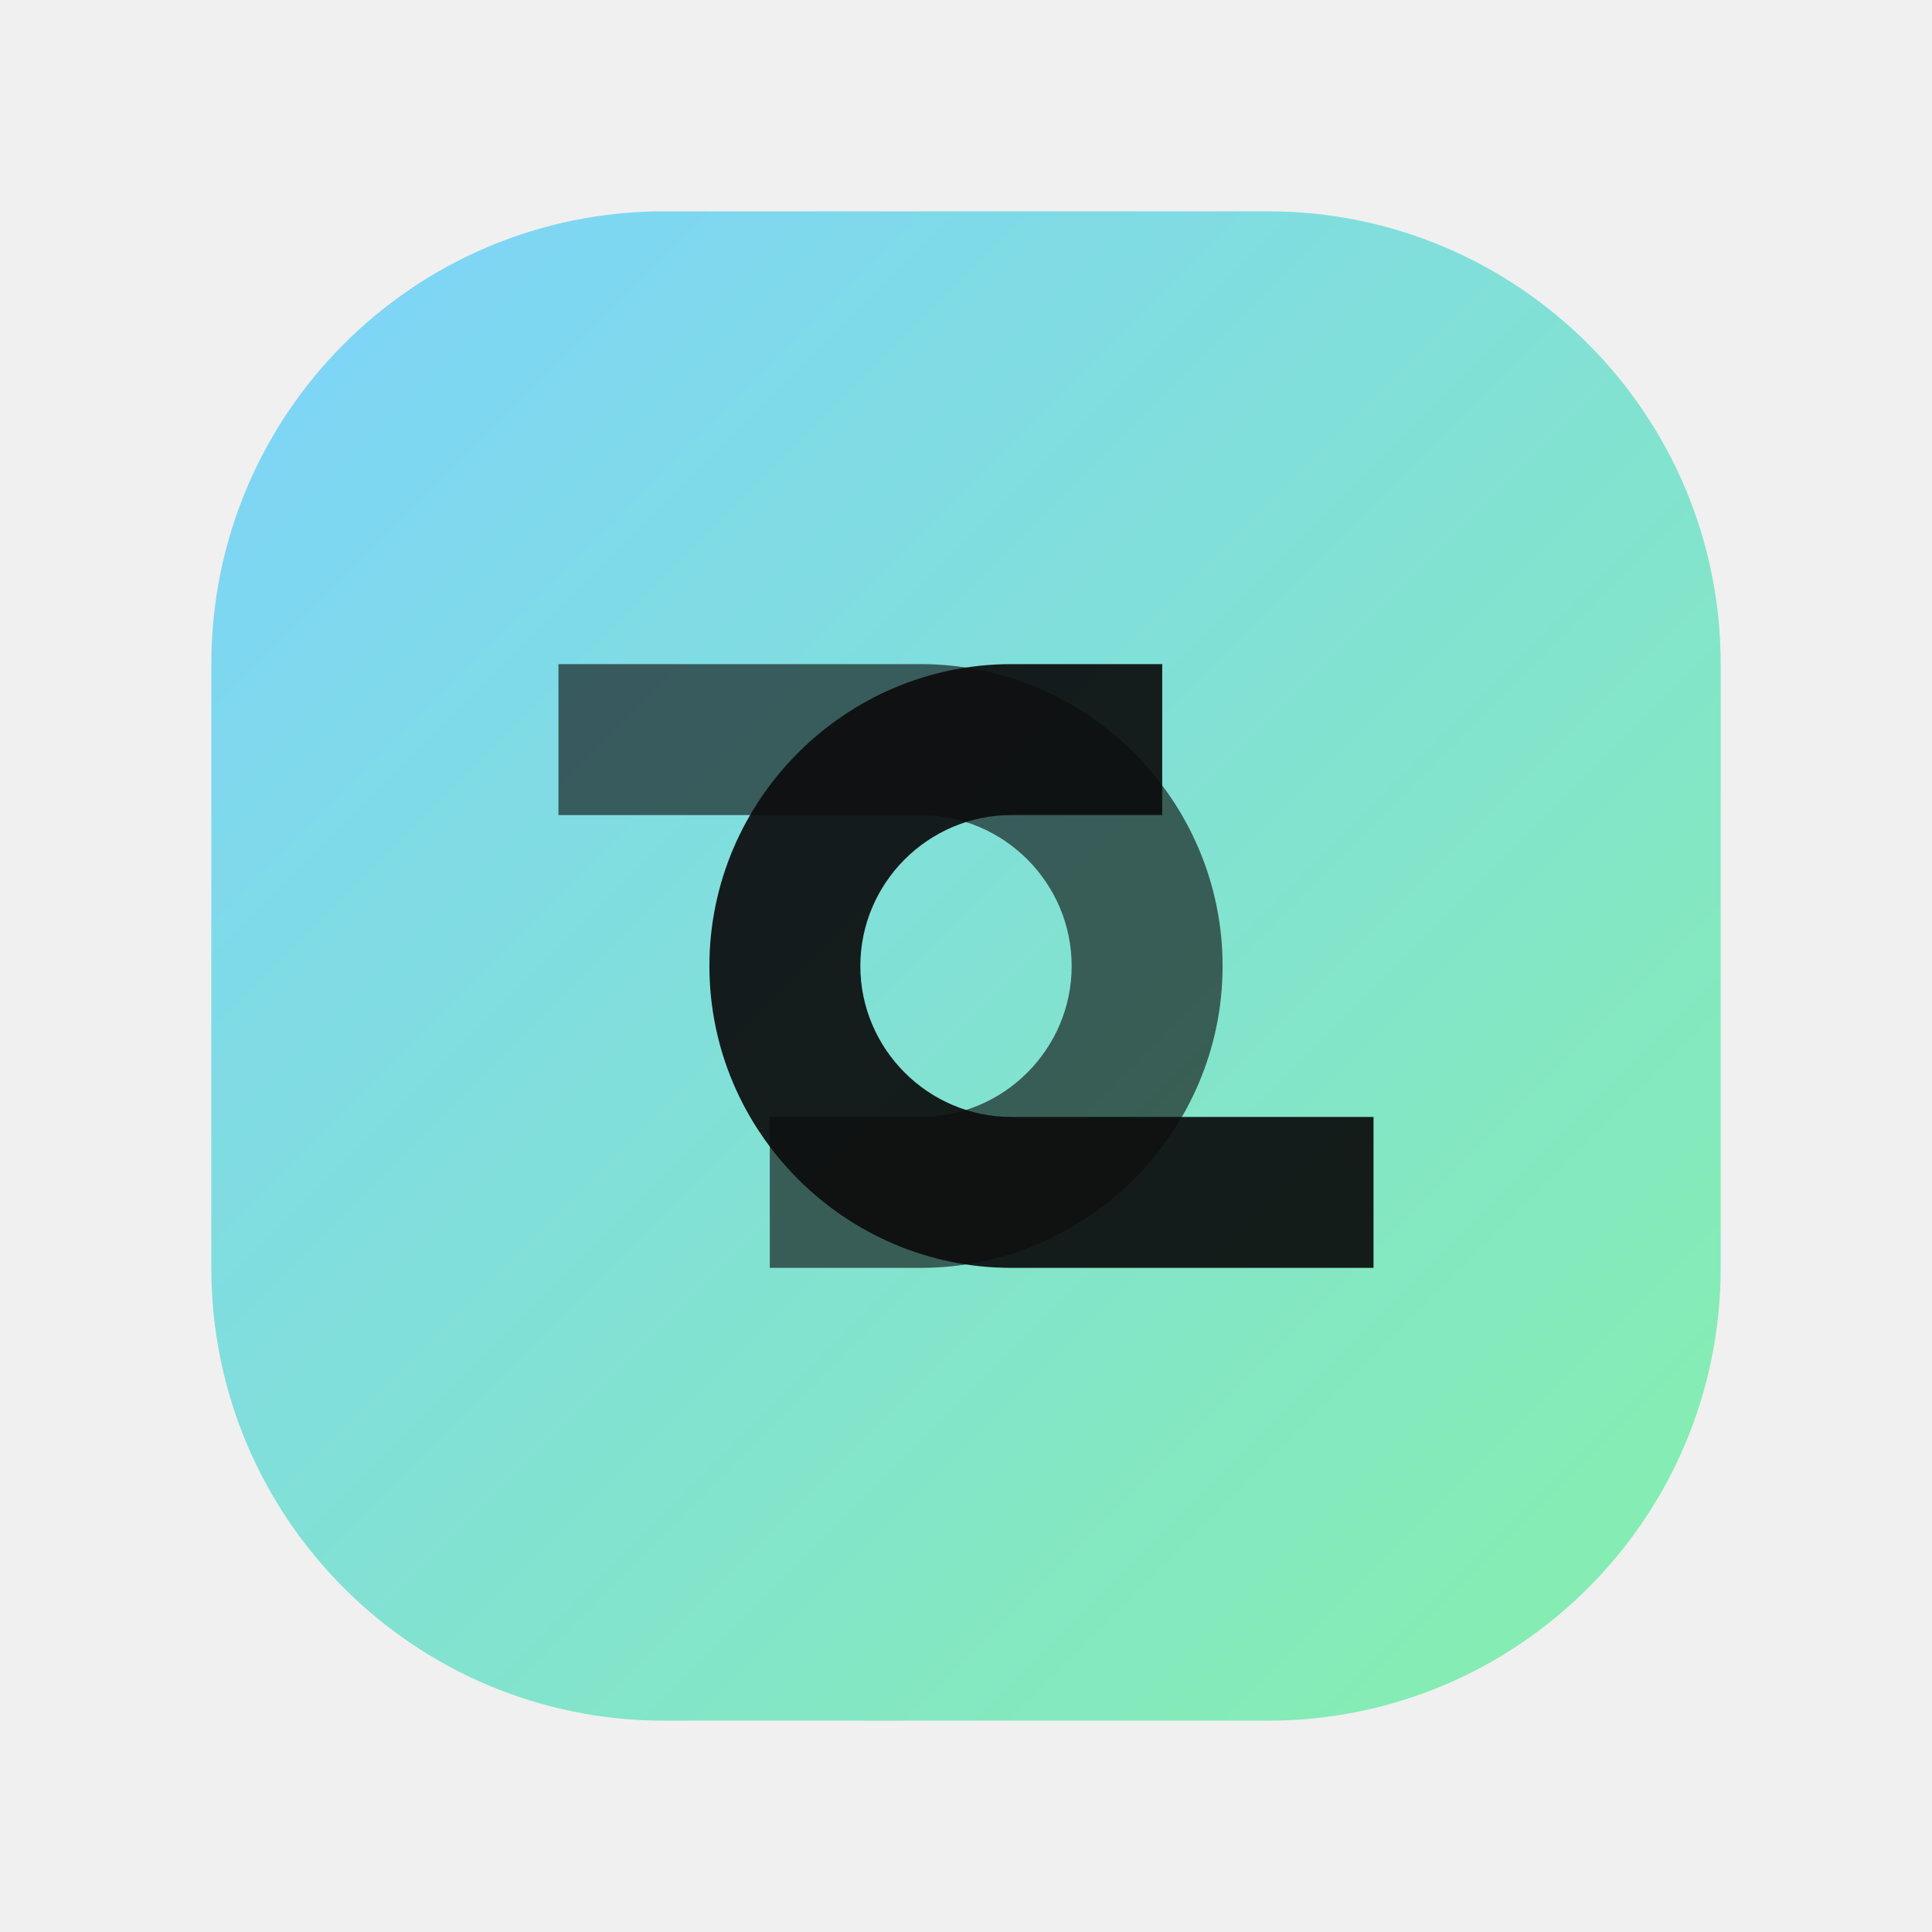
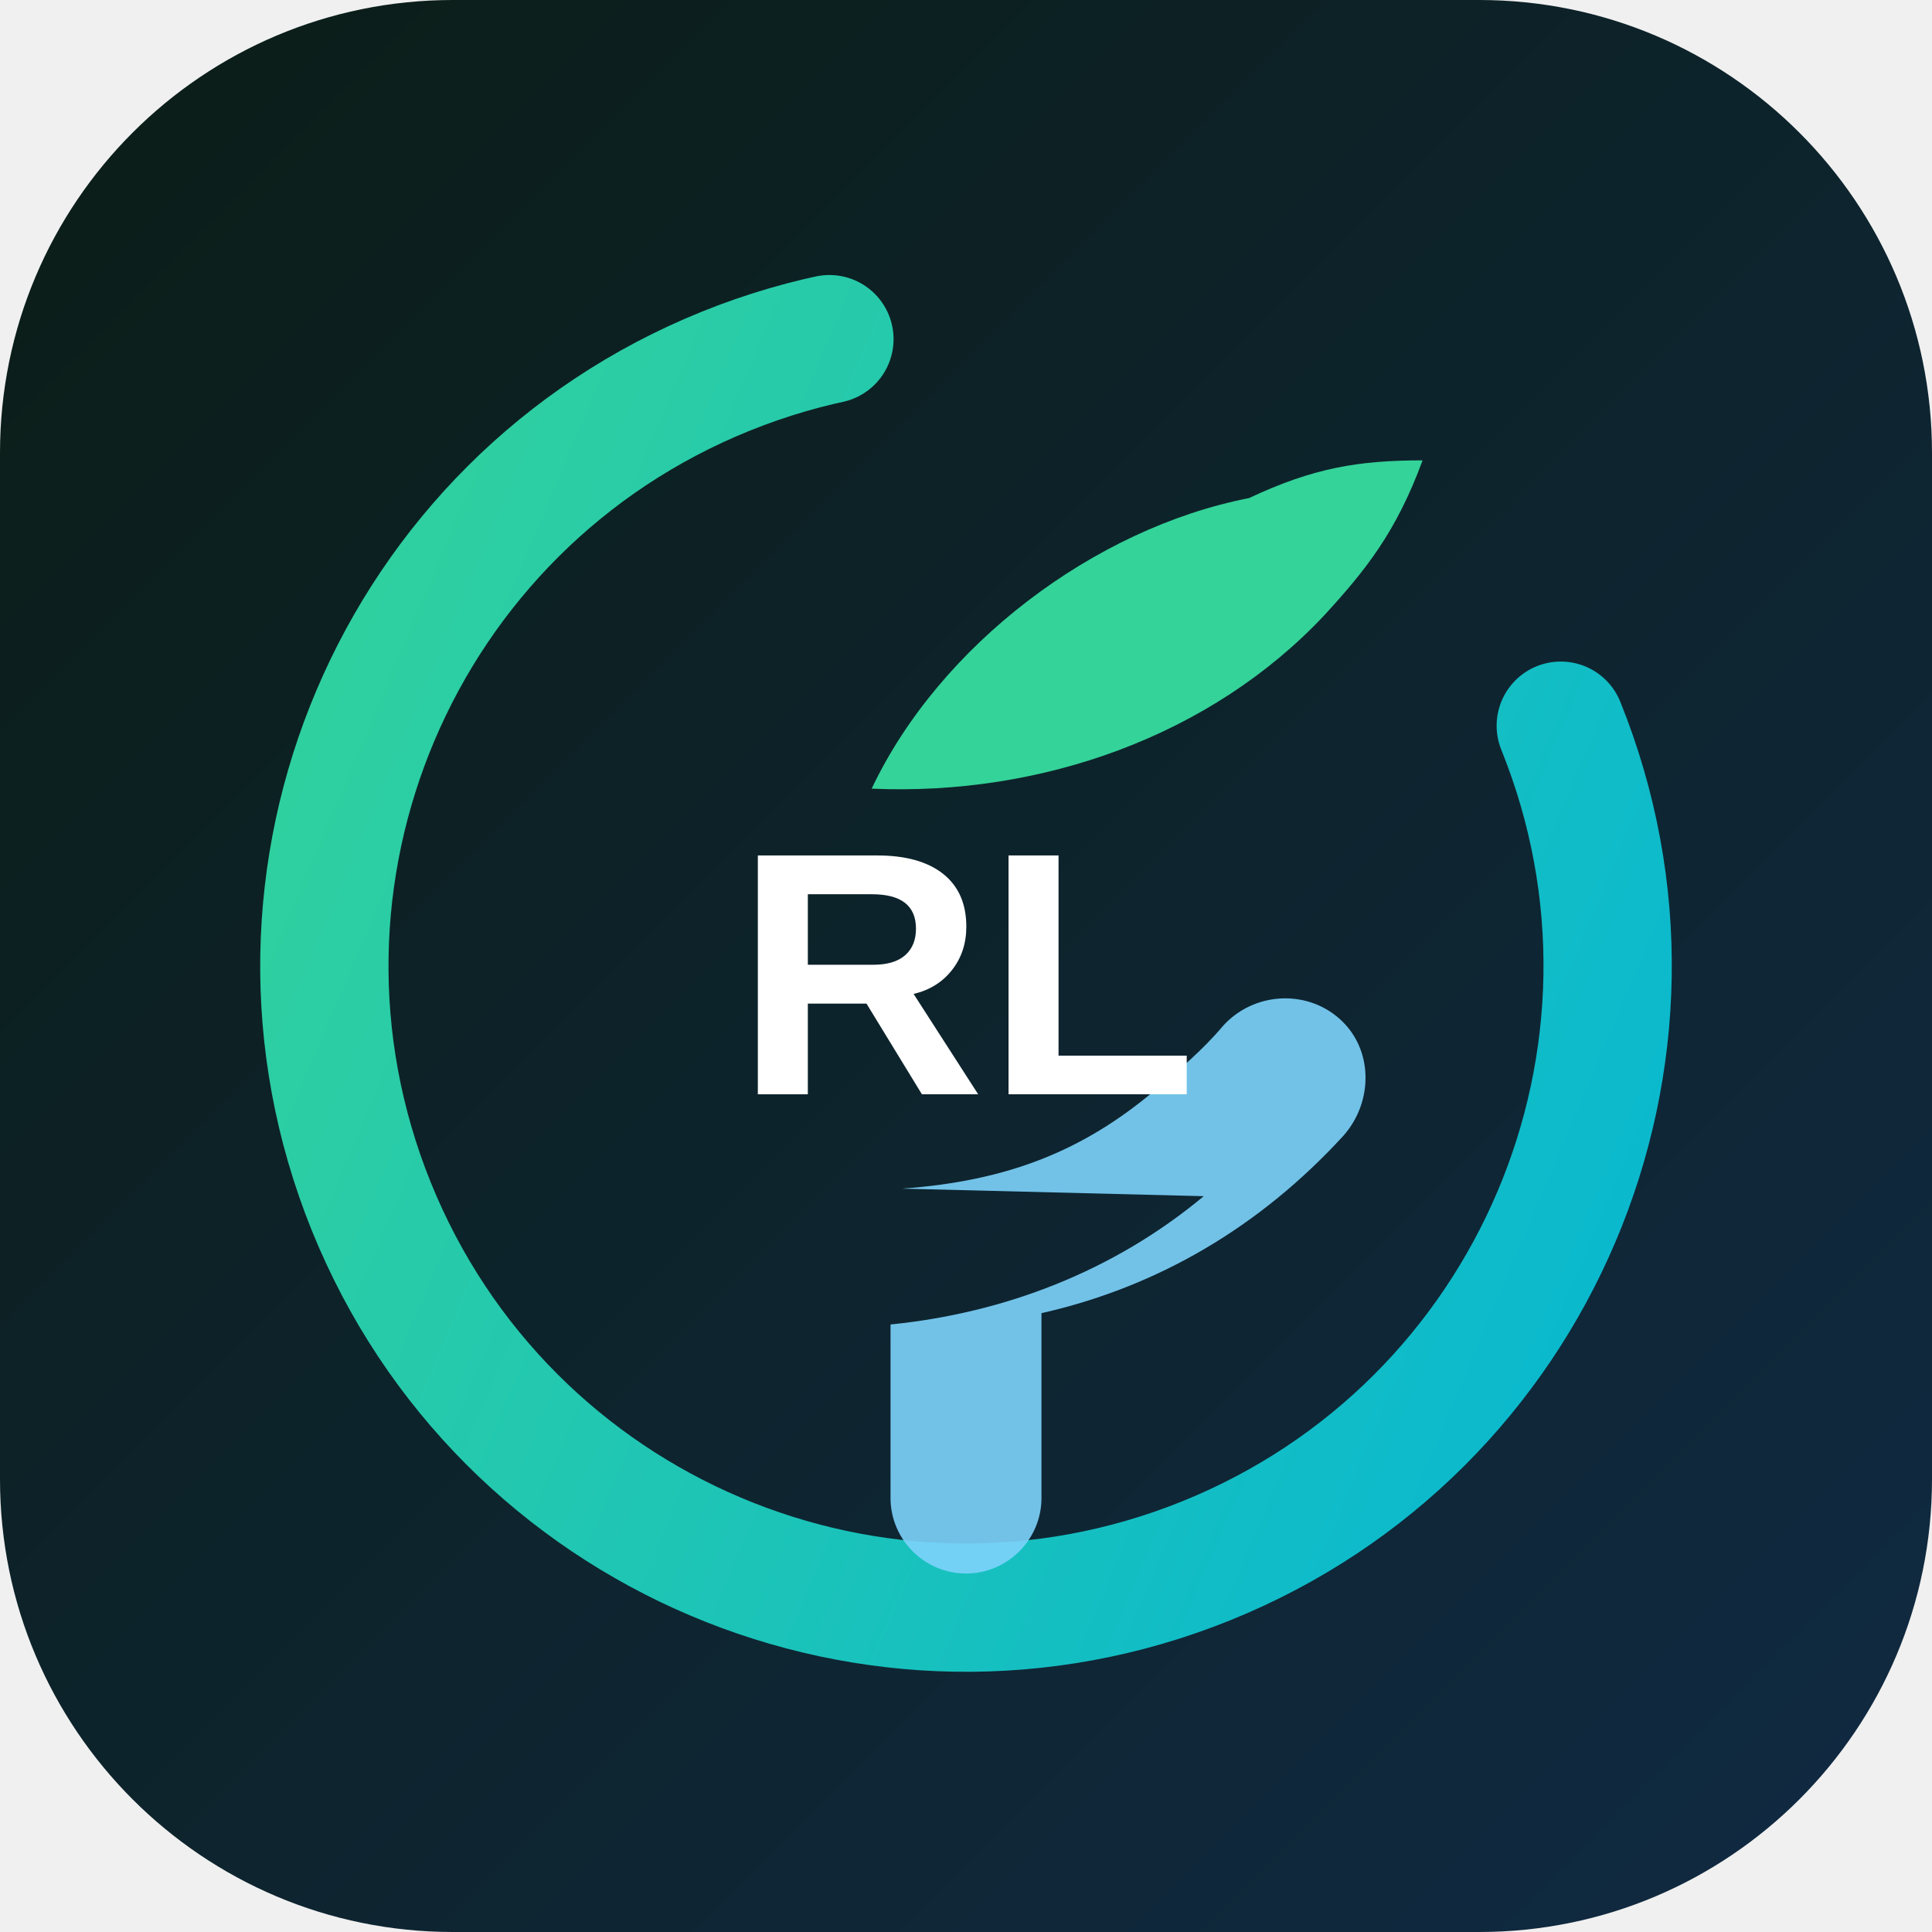
- <svg xmlns="http://www.w3.org/2000/svg" width="512" height="512" viewBox="0 0 512 512">
+ <svg xmlns="http://www.w3.org/2000/svg" width="512" height="512" viewBox="0 0 512 512" role="img" aria-label="ReLoop logo">
  <defs>
-     <linearGradient id="g" x1="0" y1="0" x2="1" y2="1">
-       <stop offset="0" stop-color="#7dd3fc" />
-       <stop offset="1" stop-color="#86efac" />
+     <linearGradient id="bg" x1="0" y1="0" x2="1" y2="1">
+       <stop offset="0%" stop-color="#0b1d16" />
+       <stop offset="100%" stop-color="#102a43" />
+     </linearGradient>
+     <linearGradient id="leaf" x1="0" y1="0" x2="1" y2="1">
+       <stop offset="0%" stop-color="#34d399" />
+       <stop offset="100%" stop-color="#06b6d4" />
    </linearGradient>
  </defs>
-   <rect x="56" y="56" width="400" height="400" rx="120" fill="url(#g)" />
-   <path d="M188 256c0-44 36-80 80-80h40v40h-40c-22 0-40 18-40 40s18 40 40 40h96v40h-96c-44 0-80-36-80-80Z" fill="#0b0b0c" opacity="0.92" />
-   <path d="M324 256c0 44-36 80-80 80h-40v-40h40c22 0 40-18 40-40s-18-40-40-40H148v-40h96c44 0 80 36 80 80Z" fill="#0b0b0c" opacity="0.62" />
+   <rect width="512" height="512" rx="120" fill="url(#bg)" />
+   <circle cx="256" cy="256" r="170" fill="none" stroke="url(#leaf)" stroke-width="34" stroke-linecap="round" stroke-dasharray="830 260" transform="rotate(-22 256 256)" />
+   <path d="M331 132c-41 8-82 39-100 77 45 2 90-14 120-46 11-12 19-22 26-41-17 0-29 2-46 10z" fill="#34d399" />
+   <path d="M319 317c-24 20-53 31-83 34v46c0 11 9 20 20 20h0c11 0 20-9 20-20v-49c31-7 58-23 80-47 8-9 8-23-1-31h0c-9-8-23-7-31 2-5 6-12 12-18 17-19 16-39 24-67 26" fill="#7dd3fc" opacity="0.9" />
+   <text x="256" y="290" text-anchor="middle" font-size="92" font-family="Arial, Helvetica, sans-serif" font-weight="700" fill="#ffffff">RL</text>
</svg>
